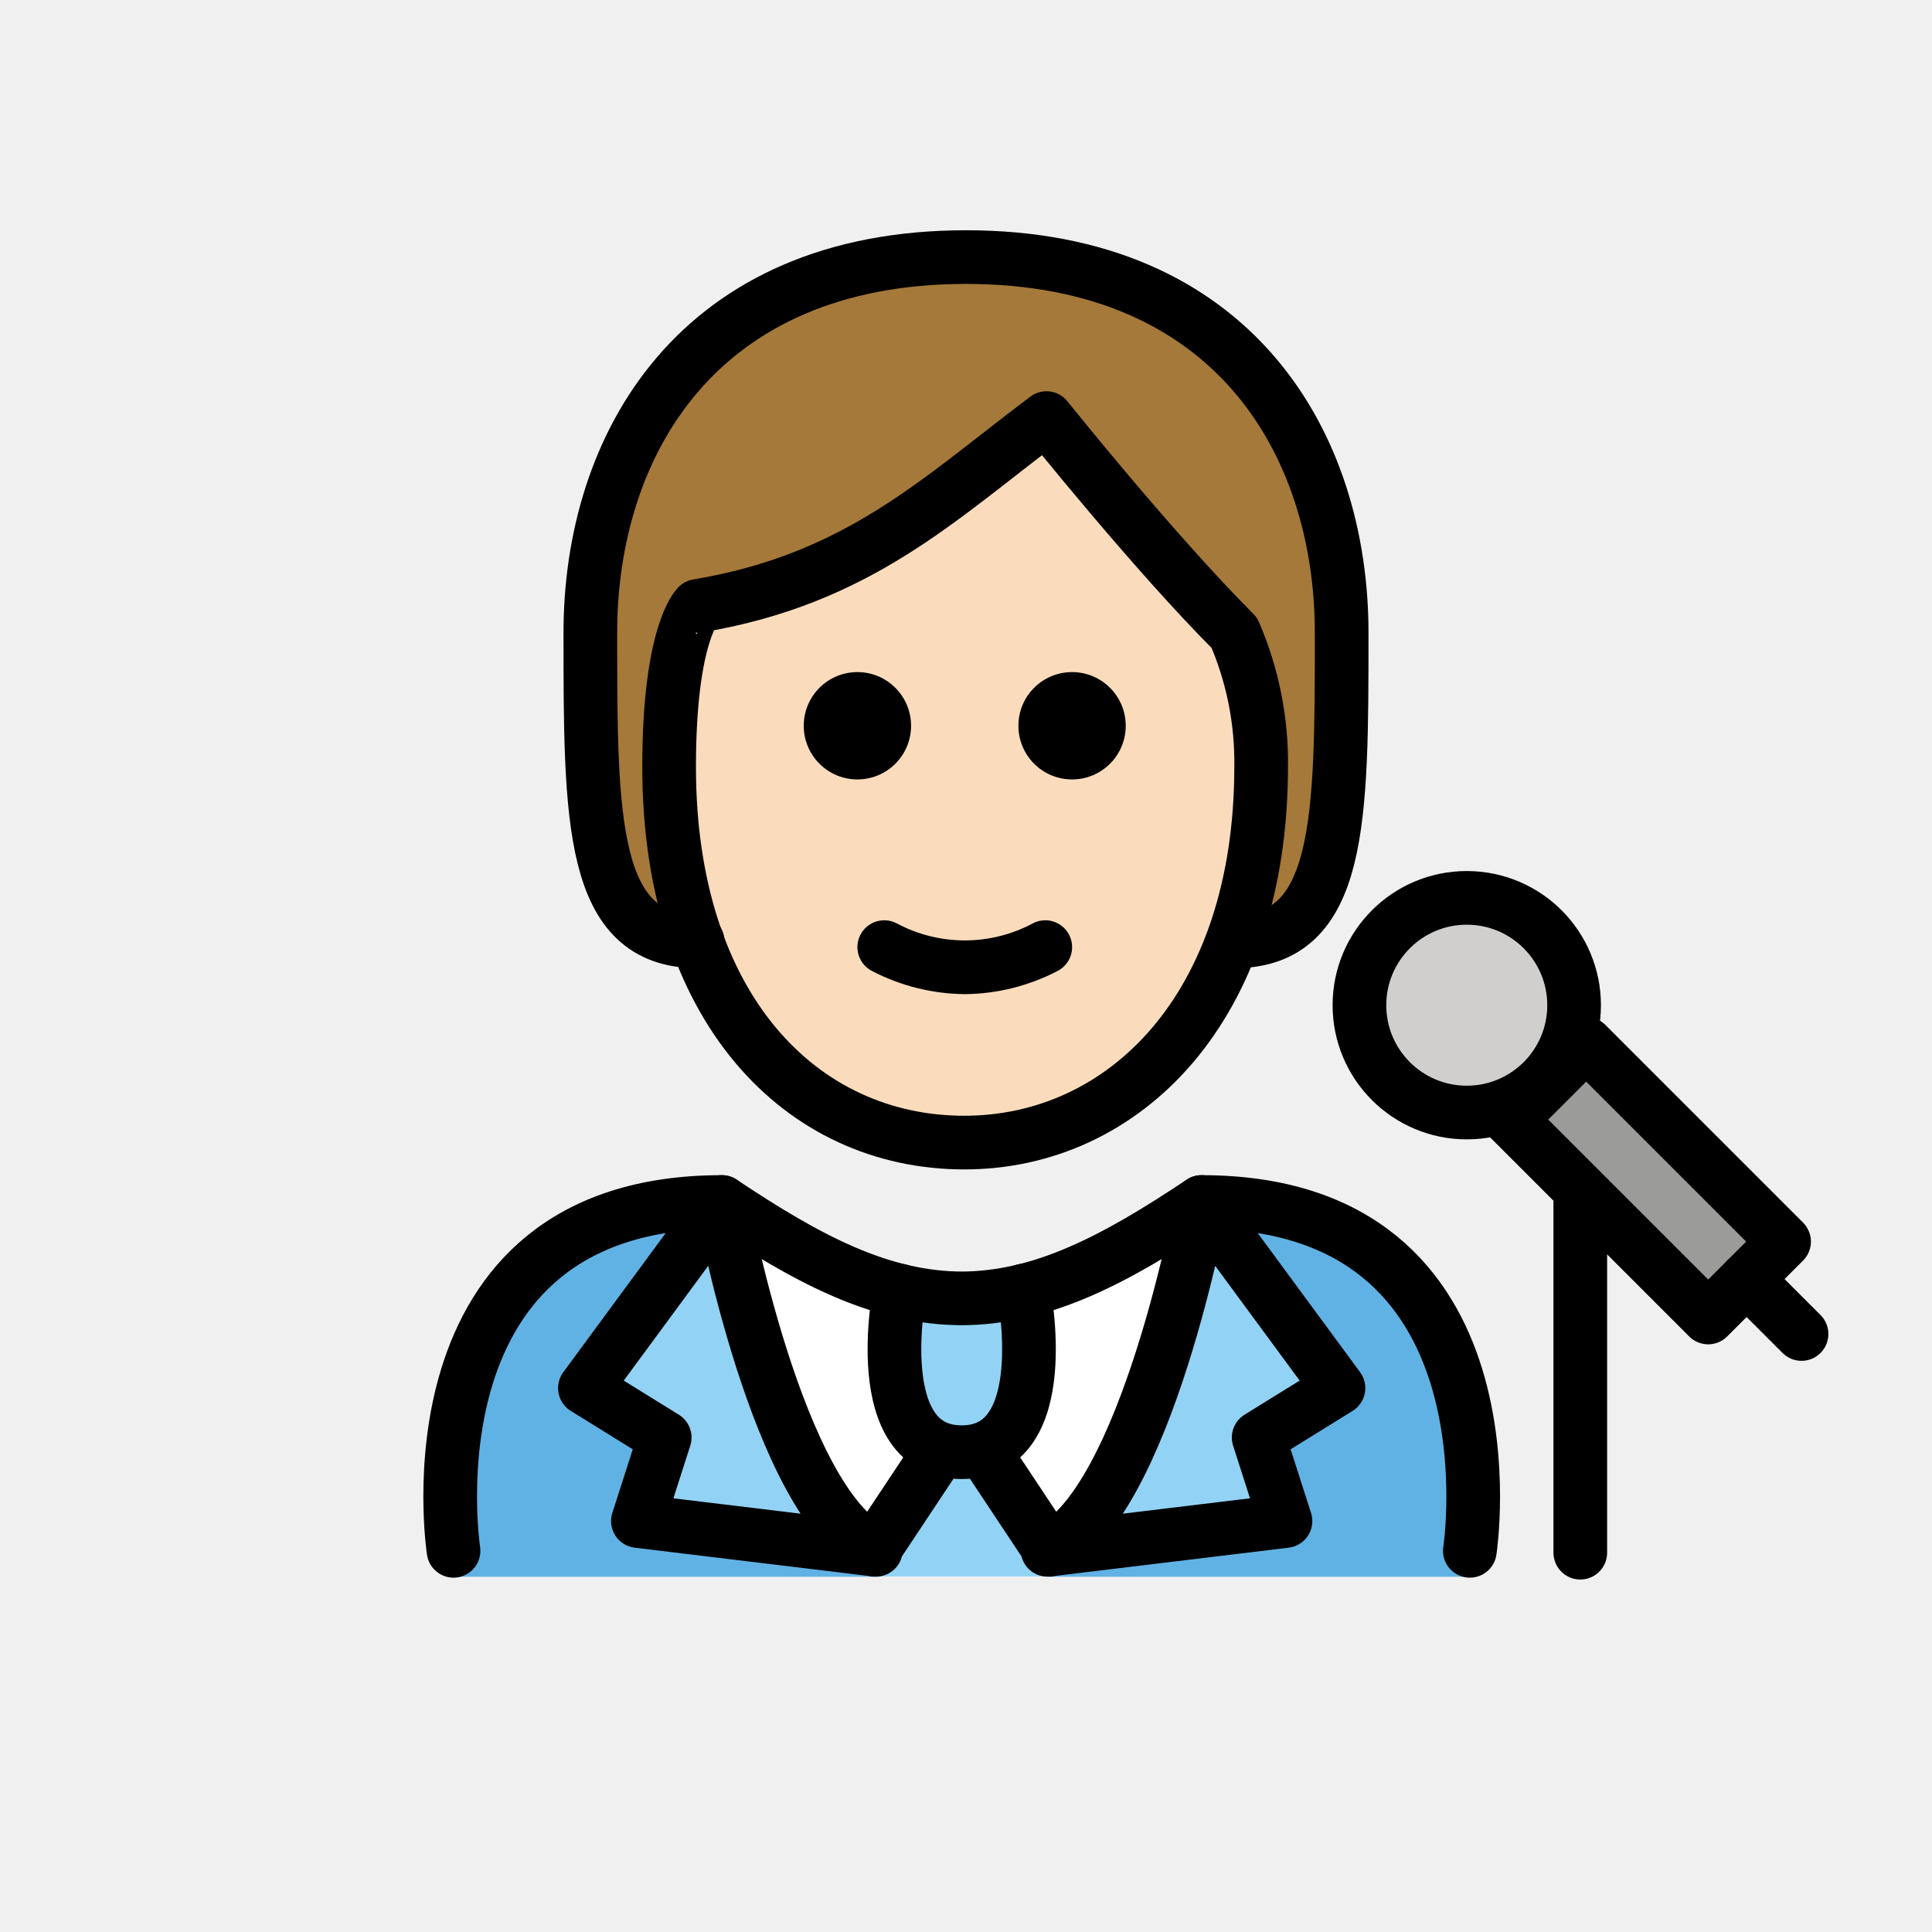
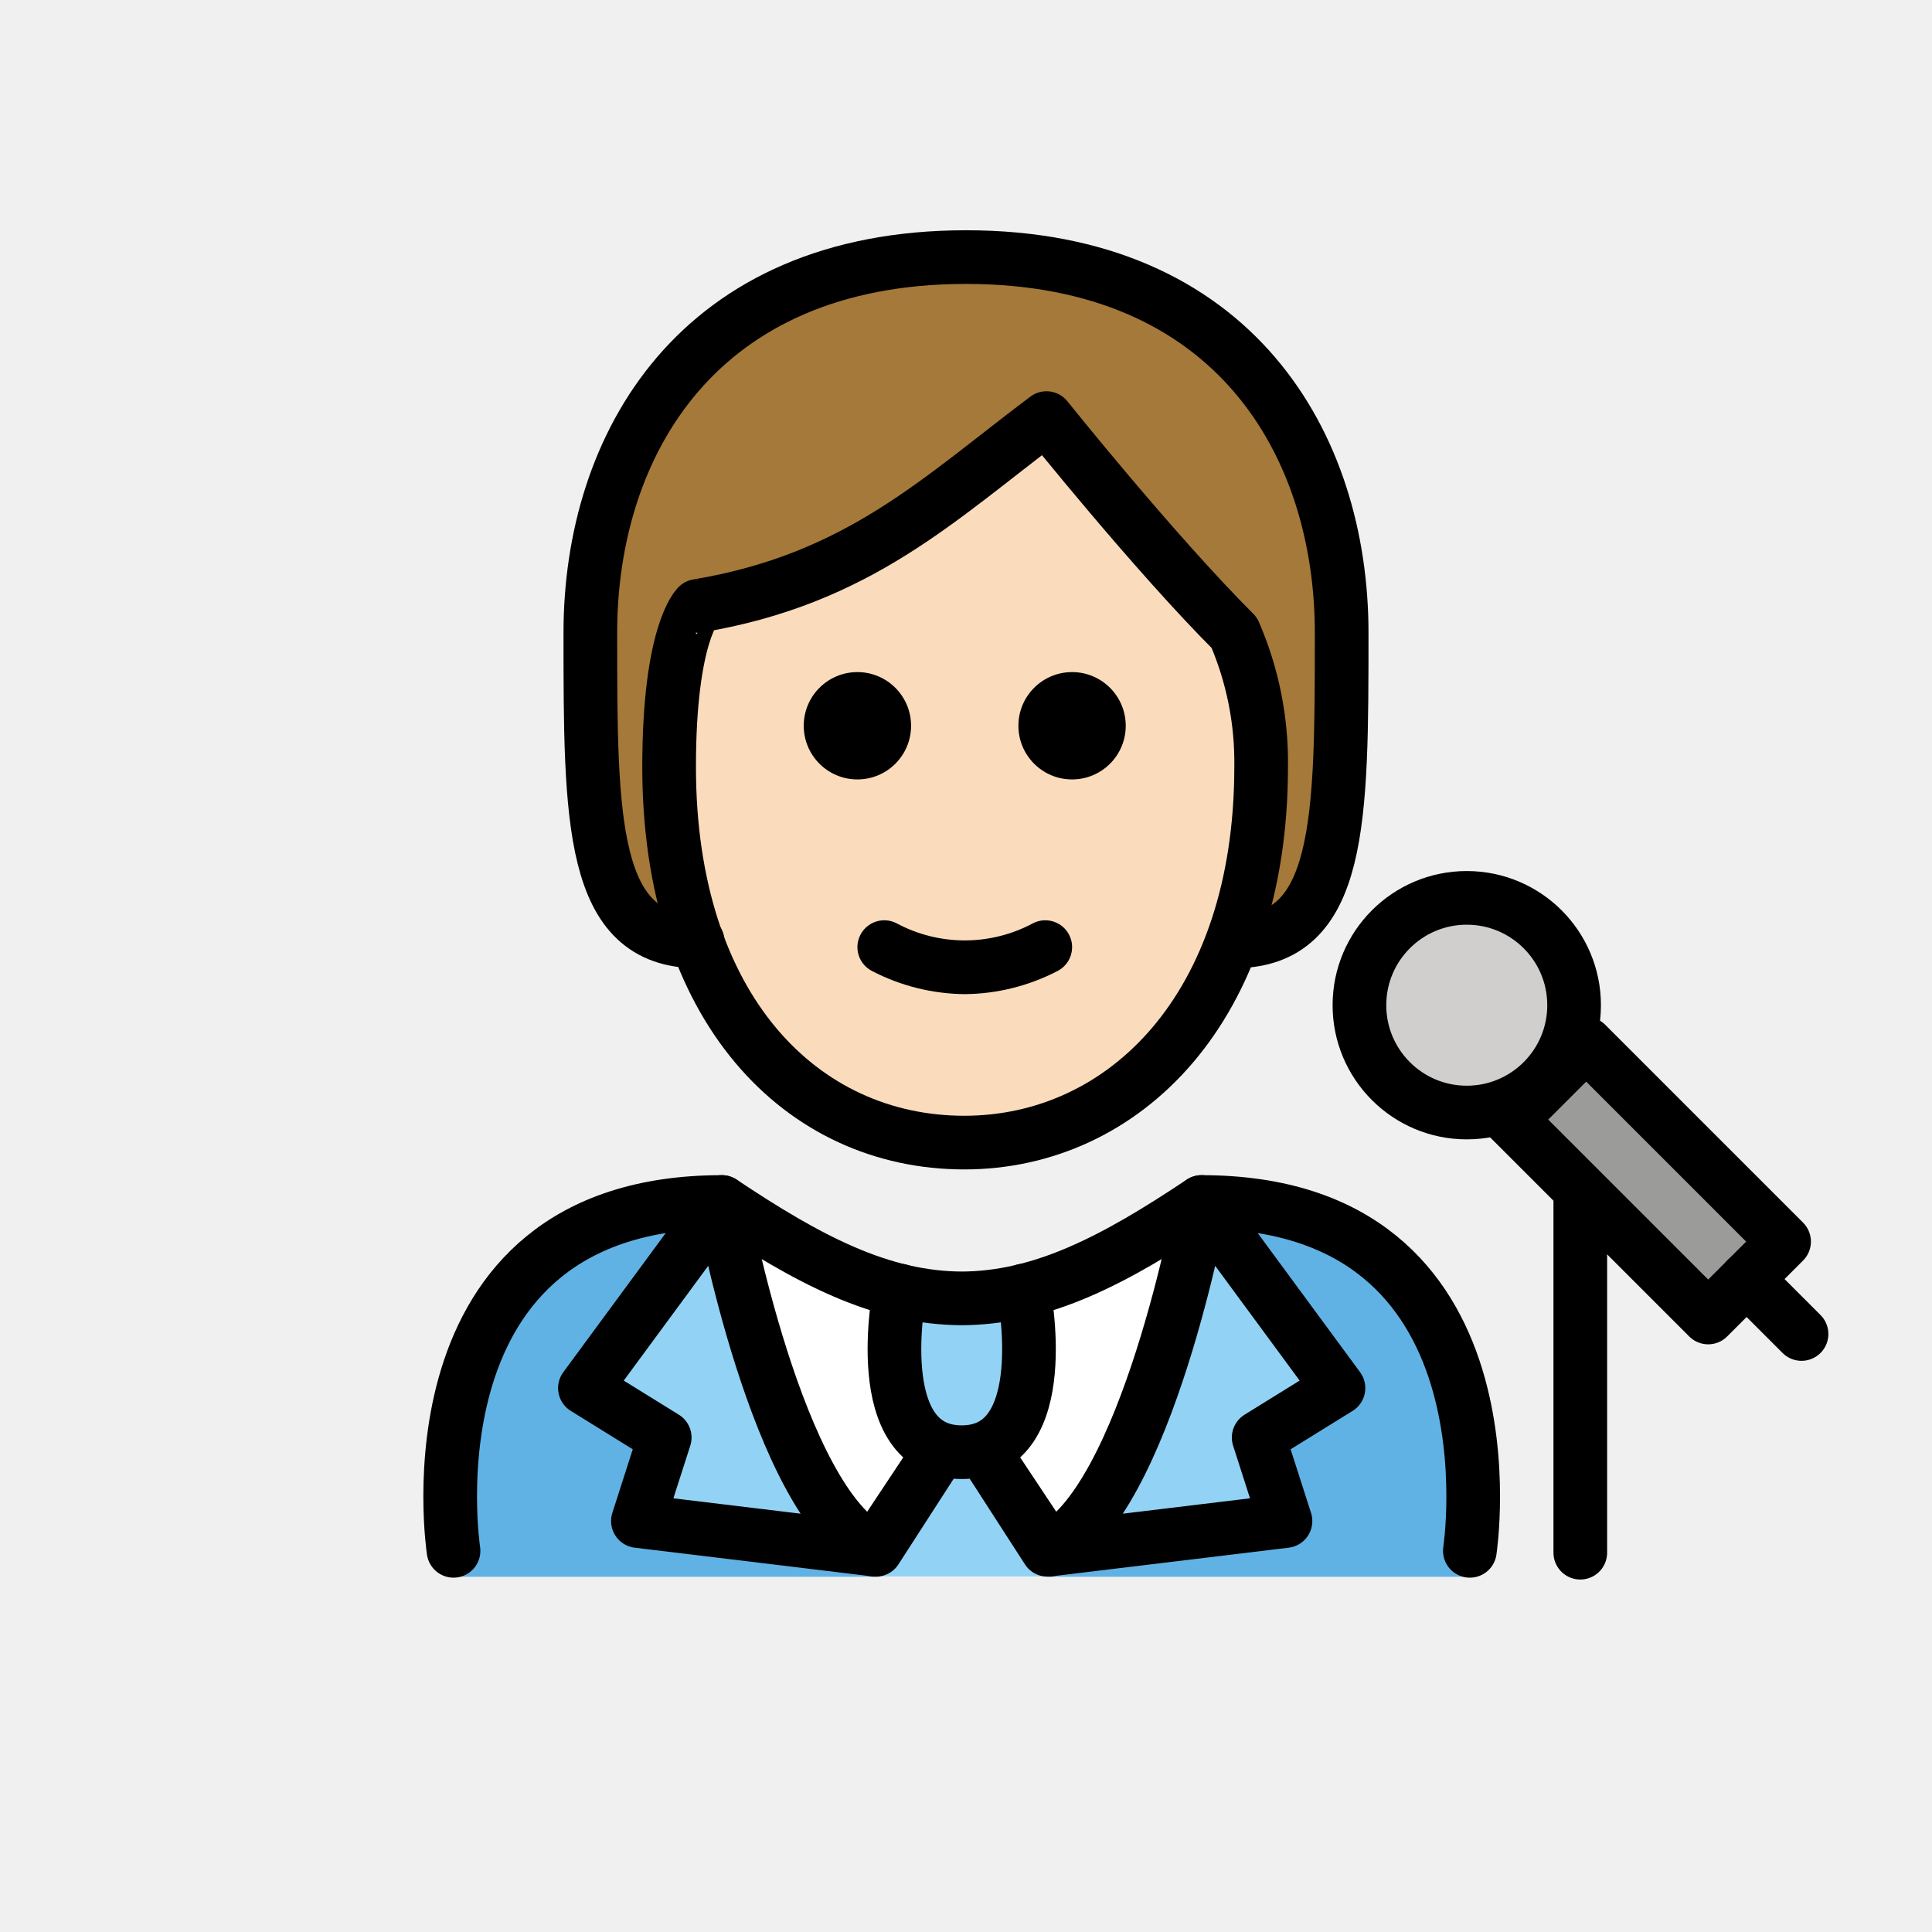
<svg xmlns="http://www.w3.org/2000/svg" id="emoji" viewBox="0 0 72 72" version="1.1">
  <g id="color">
    <path fill="#FFFFFF" d="M54.778,58.592c0,0,2-13.797-10-13.797c-3.192,2.119-5.926,3.584-9,3.578h0.125 c-3.074,0.006-5.808-1.458-9-3.578c-12,0-10,13.797-10,13.797" />
    <path fill="#61B2E4" d="M26.902,44.795c-12,0-10,13.967-10,13.967h15.893C32.796,58.762,28.375,55.498,26.902,44.795" />
    <path fill="#61B2E4" d="M44.778,44.795c12,0,10,13.967,10,13.967h-15.748C39.029,58.762,44.452,51.319,44.778,44.795" />
    <path fill="#92D3F5" d="M33.533,48.284c0,0-1.206,6.021,2.307,6.021c3.514,0,2.307-6.021,2.307-6.021" />
    <rect x="59.386" y="38.782" width="4" height="10.43" transform="matrix(0.7071 -0.7071 0.7071 0.7071 -13.1305 56.2929)" fill="#9B9B9A" />
    <ellipse cx="54.662" cy="37.461" rx="4" ry="4" fill="#D0CFCE" />
    <path fill="#92D3F5" d="M34.99,54.488l-2.415,3.638c-3.63-1.754-5.672-12.962-5.672-12.962l-5.105,6.935l2.974,1.842 l-0.999,3.113l8.869,1.072" />
    <polygon fill="#92D3F5" points="35.679,54.096 37.469,56.706 38.976,58.75 32.665,58.75 34.172,56.706" />
    <path fill="#92D3F5" d="M36.69,54.488l2.415,3.638c3.63-1.754,5.672-12.962,5.672-12.962l5.104,6.935l-2.974,1.842 l0.999,3.113l-8.869,1.072" />
  </g>
  <g id="skin-shadow" />
  <g id="hair">
    <path fill="#a57939" d="M26,35.081c-4,0-4-4.5-4-11.5s4-14,14-14s14,7,14,14s0,11.5-4,11.5" />
  </g>
  <g id="skin">
    <path fill="#fadcbc" d="M24.936,28.581c0,9,4.936,14,11,14c5.936,0,11.063-5,11.063-14c0.025-1.719-0.316-3.423-1-5 c-3-3-7-8-7-8c-4,3-7,6-13,7C26,22.581,24.936,23.58,24.936,28.581z" />
  </g>
  <g id="line">
    <ellipse cx="54.662" cy="37.461" rx="4" ry="4" fill="none" stroke="#000000" stroke-linecap="round" stroke-linejoin="round" stroke-miterlimit="10" stroke-width="2" />
    <line x1="65.091" x2="67.138" y1="47.667" y2="49.714" fill="none" stroke="#000000" stroke-linecap="round" stroke-linejoin="round" stroke-miterlimit="10" stroke-width="2" />
    <line x1="58.893" x2="58.893" y1="44.664" y2="57.864" fill="none" stroke="#000000" stroke-linecap="round" stroke-linejoin="round" stroke-miterlimit="10" stroke-width="2" />
    <path fill="none" stroke="#000000" stroke-linecap="round" stroke-linejoin="round" stroke-miterlimit="10" stroke-width="2" d="M33.533,48.098c0,0-1.206,6.021,2.307,6.021c3.514,0,2.307-6.021,2.307-6.021" />
-     <path fill="none" stroke="#000000" stroke-linecap="round" stroke-linejoin="round" stroke-miterlimit="10" stroke-width="2" d="M34.99,54.119l-2.415,3.638c-3.63-1.754-5.672-12.962-5.672-12.962l-5.105,6.935l2.974,1.842l-0.999,3.113 l8.869,1.072" />
-     <path fill="none" stroke="#000000" stroke-linecap="round" stroke-linejoin="round" stroke-miterlimit="10" stroke-width="2" d="M36.69,54.119l2.415,3.638c3.63-1.754,5.672-12.962,5.672-12.962l5.104,6.935l-2.974,1.842l0.999,3.113 l-8.869,1.072" />
+     <path fill="none" stroke="#000000" stroke-linecap="round" stroke-linejoin="round" stroke-miterlimit="10" stroke-width="2" d="M34.99,54.119l-2.415,3.638c-3.63-1.754-5.672-12.962-5.672-12.962l-5.105,6.935l2.974,1.842l-0.999,3.113 l8.869,1.072z" />
+     <path fill="none" stroke="#000000" stroke-linecap="round" stroke-linejoin="round" stroke-miterlimit="10" stroke-width="2" d="M36.69,54.119l2.415,3.638c3.63-1.754,5.672-12.962,5.672-12.962l5.104,6.935l-2.974,1.842l0.999,3.113 l-8.869,1.072z" />
    <path fill="none" stroke="#000000" stroke-linecap="round" stroke-linejoin="round" stroke-miterlimit="10" stroke-width="2" d="M16.902,57.795c0,0-2-13,10-13c3.192,2.128,5.926,3.598,9,3.592h-0.125c3.074,0.006,5.808-1.464,9-3.592 c12,0,10,13,10,13" />
    <path fill="none" stroke="#000000" stroke-linecap="round" stroke-linejoin="round" stroke-width="2" d="M26,35.081 c-4,0-4-4.5-4-11.5s4-14,14-14s14,7,14,14s0,11.5-4,11.5" />
    <path fill="none" stroke="#000000" stroke-linejoin="round" stroke-width="2" d="M24.936,28.581c0,9,4.936,14,11,14 c5.936,0,11.063-5,11.063-14c0.025-1.719-0.316-3.423-1-5c-3-3-7-8-7-8c-4,3-7,6-13,7 C26,22.581,24.936,23.58,24.936,28.581z" />
    <path d="M33.953,27.047c0,1.105-0.895,2-2,2s-2-0.895-2-2s0.895-2,2-2C33.057,25.047,33.953,25.942,33.953,27.047" />
    <path d="M35.953,37.049c-1.2-0.012-2.381-0.305-3.447-0.858c-0.494-0.247-0.694-0.848-0.447-1.342 c0.247-0.494,0.848-0.694,1.342-0.447c1.593,0.859,3.512,0.859,5.106,0c0.494-0.247,1.095-0.047,1.342,0.447 s0.047,1.095-0.447,1.342C38.334,36.744,37.153,37.038,35.953,37.049z" />
    <path d="M41.953,27.047c0,1.105-0.895,2-2,2s-2-0.895-2-2s0.895-2,2-2C41.057,25.047,41.953,25.942,41.953,27.047" />
    <rect x="59.386" y="38.782" width="4" height="10.43" transform="matrix(0.7071 -0.7071 0.7071 0.7071 -13.1305 56.2929)" fill="none" stroke="#000000" stroke-linecap="round" stroke-linejoin="round" stroke-miterlimit="10" stroke-width="2" />
  </g>
</svg>
